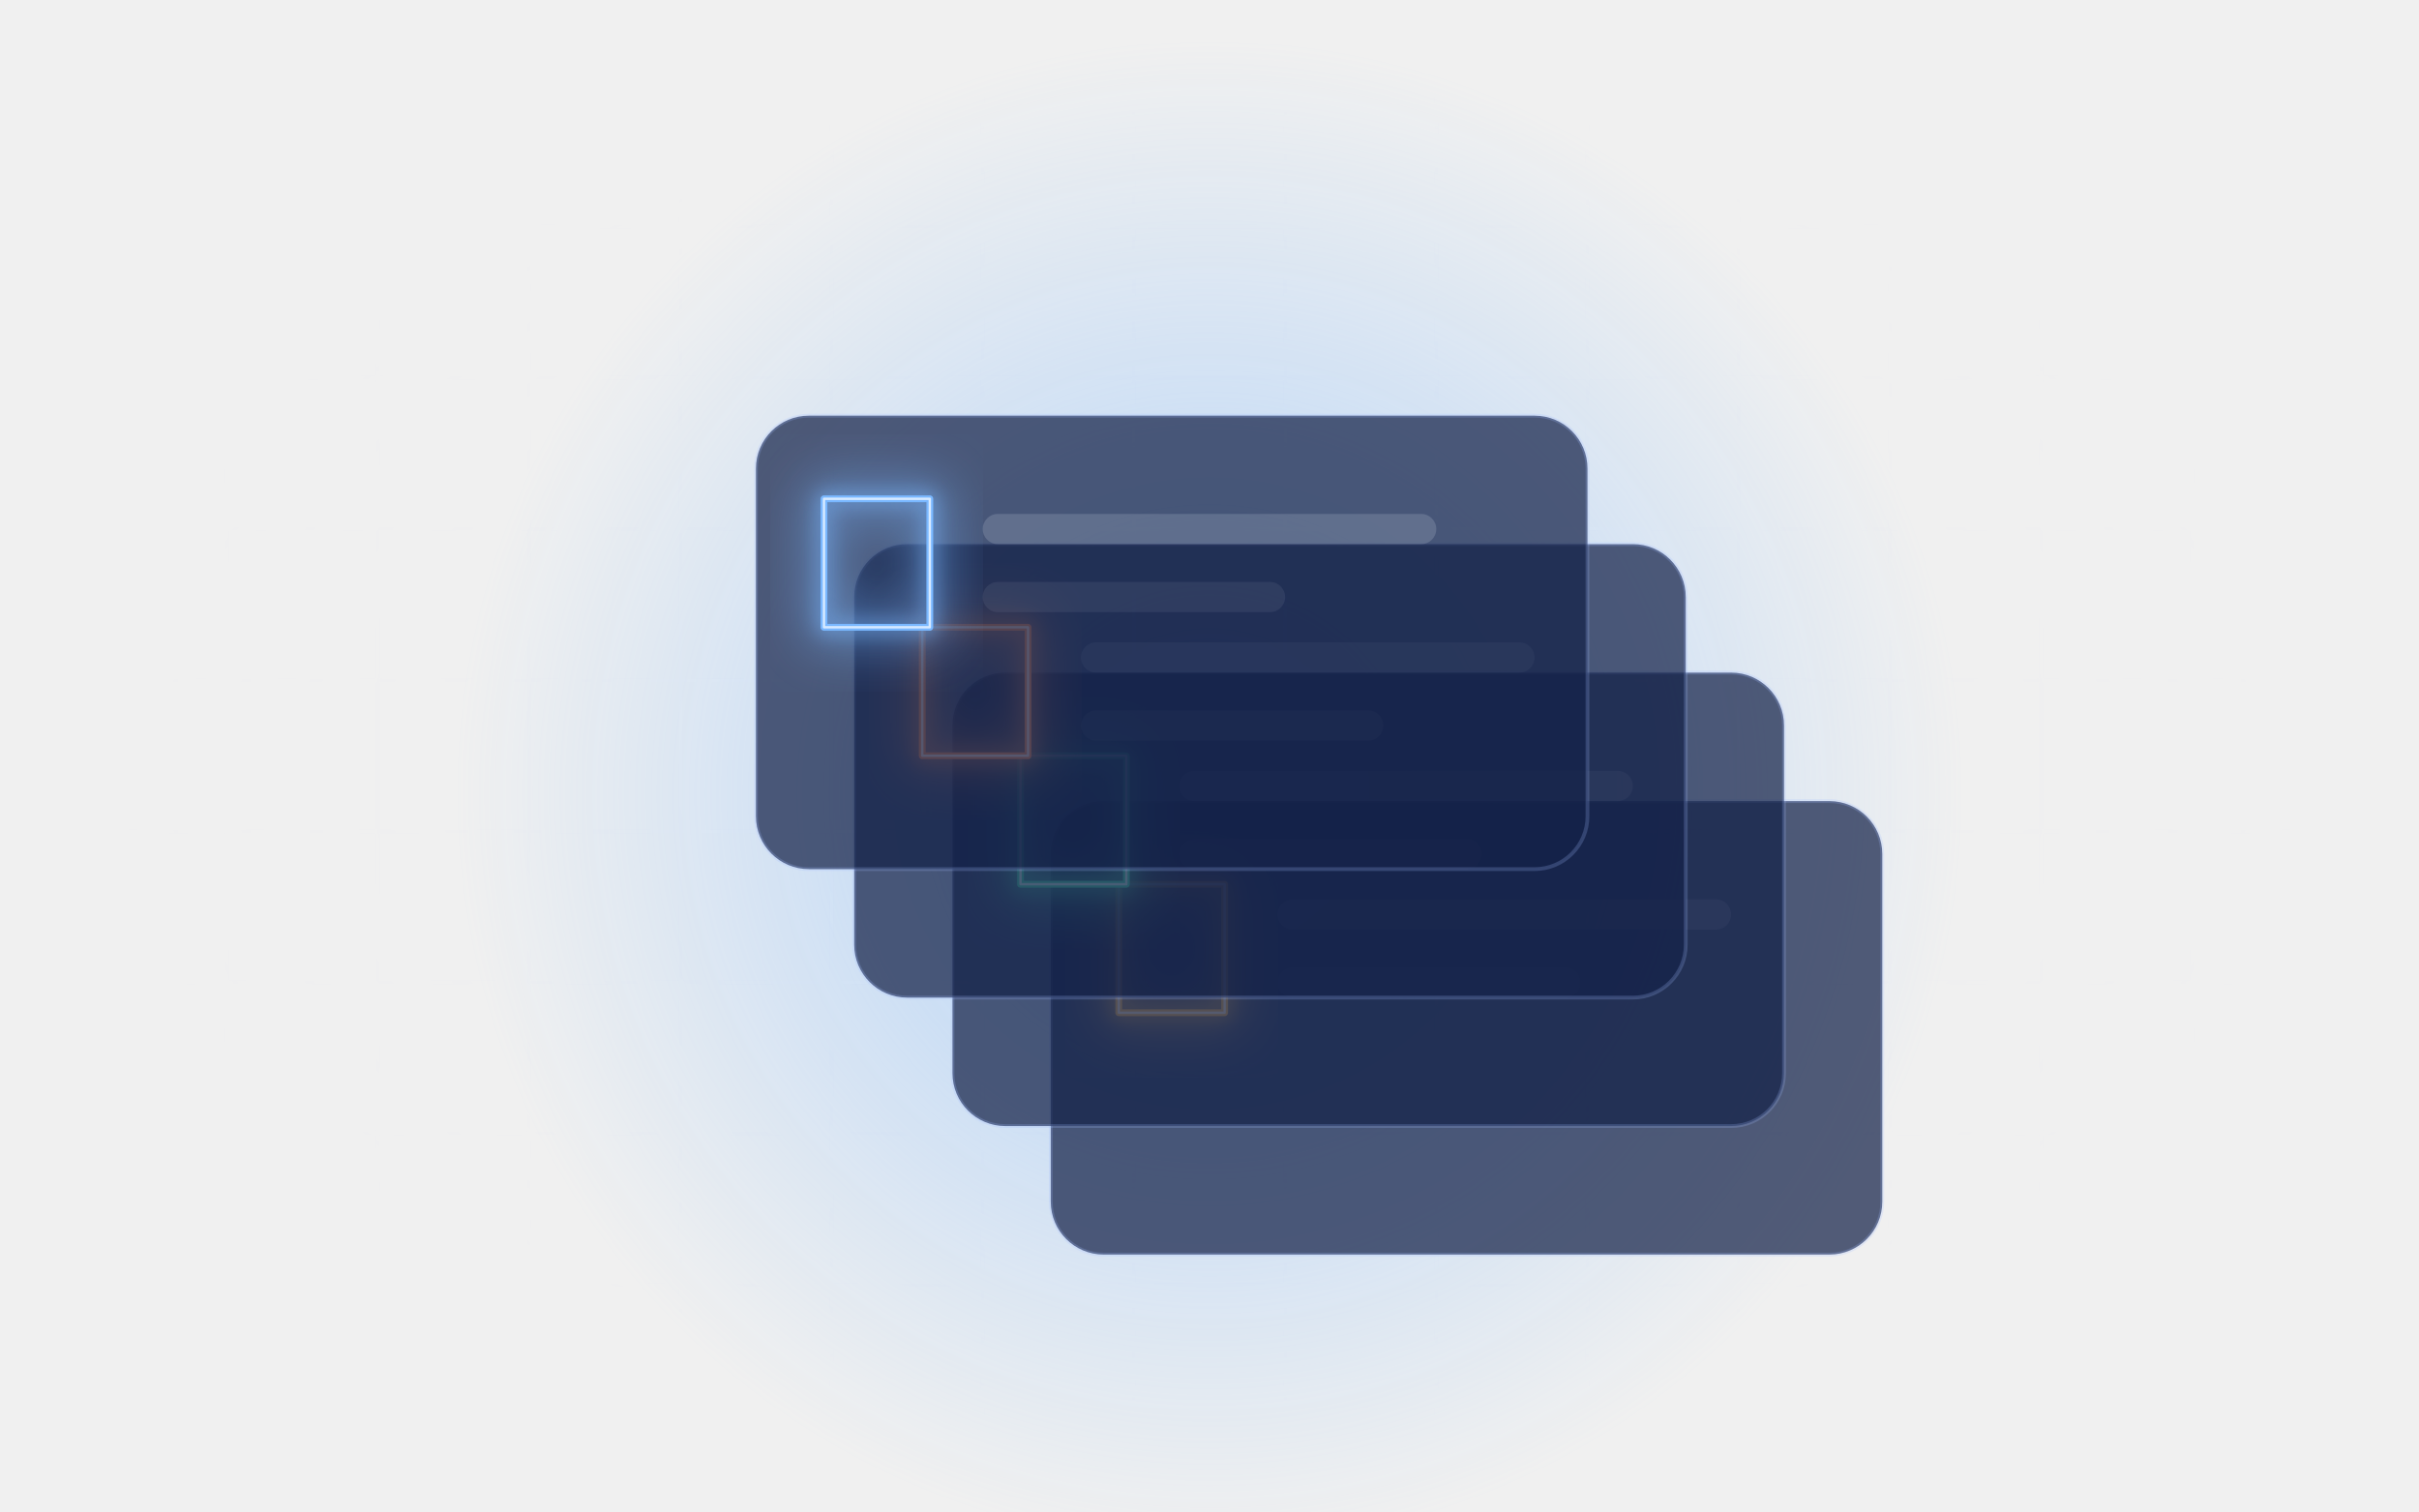
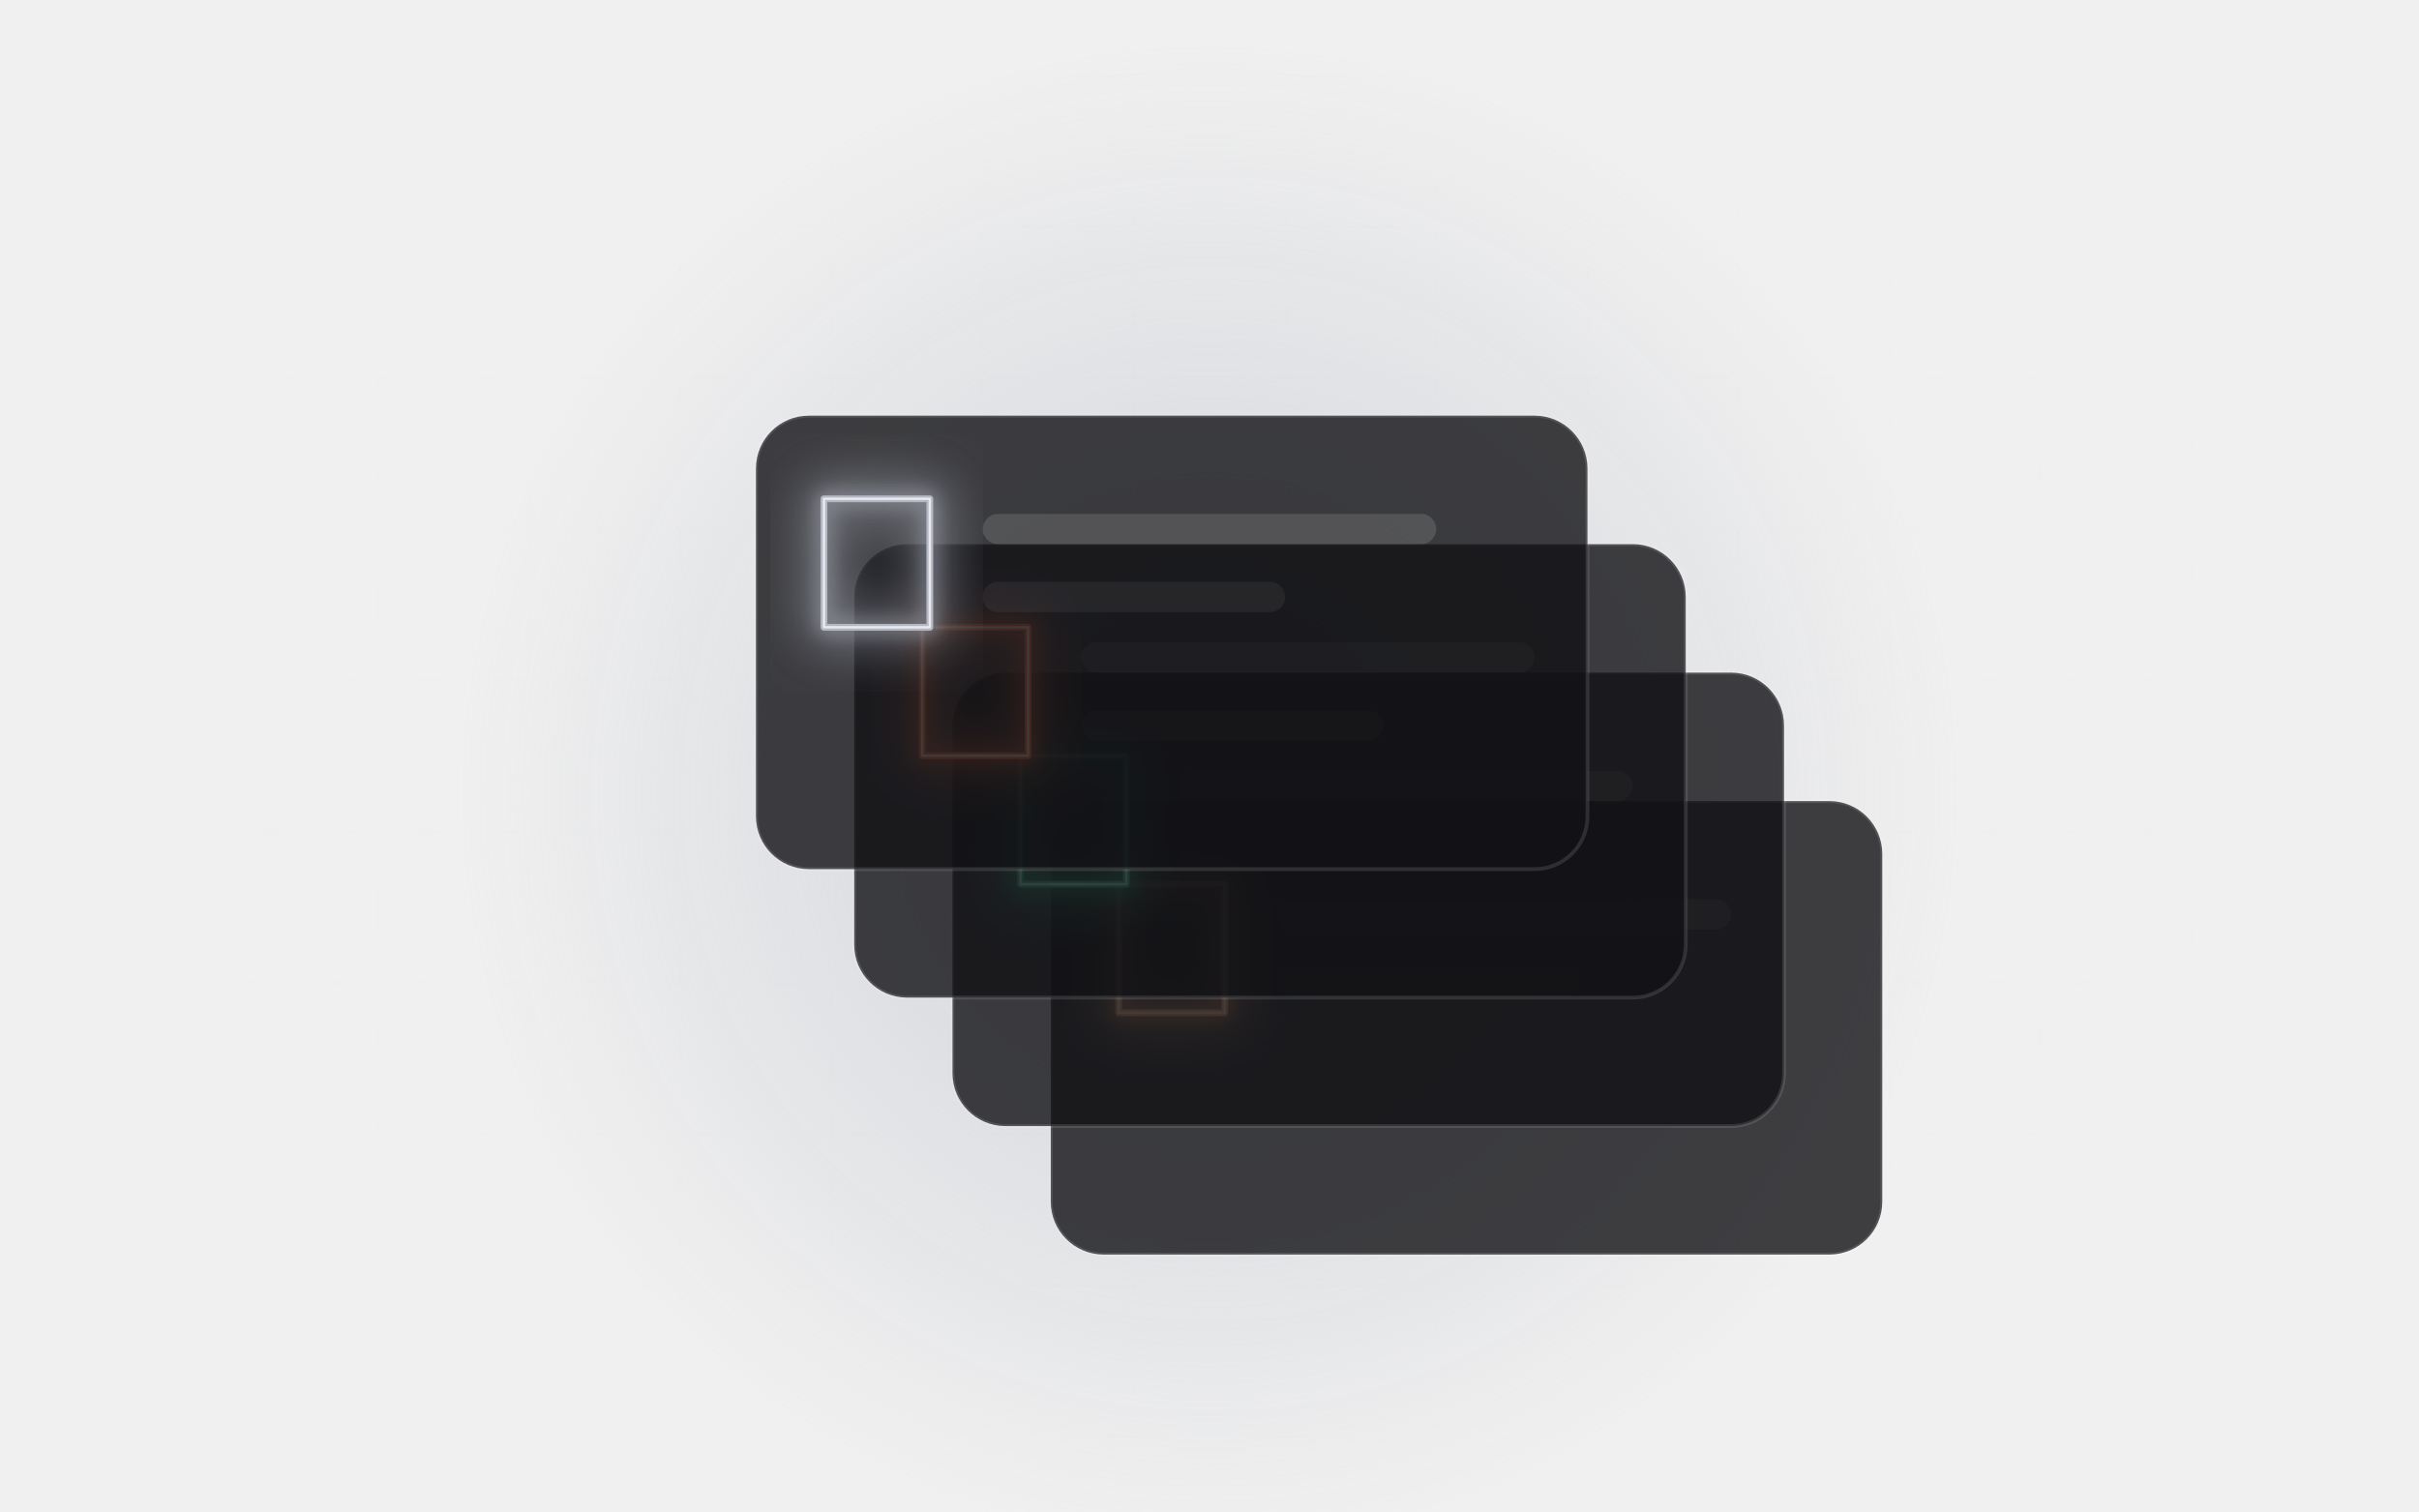
<svg xmlns="http://www.w3.org/2000/svg" viewBox="0 0 640 400" width="640" height="400" role="img" aria-labelledby="l17t">
  <defs>
    <linearGradient id="l17g" x1="0" y1="0" x2="1" y2="0">
-       <stop offset="0" stop-color="#7AB8FF" />
-       <stop offset=".55" stop-color="#4C8DFF" />
-       <stop offset="1" stop-color="#FF9B66" />
+       <stop offset="0" stop-color="#B4B8C4" />
+       <stop offset=".55" stop-color="#8D8D98" />
+       <stop offset="1" stop-color="#FF7A45" />
    </linearGradient>
    <linearGradient id="l17fade" x1="0" y1="0" x2="1" y2="0">
-       <stop offset="0" stop-color="#7AB8FF" stop-opacity="0" />
-       <stop offset="1" stop-color="#7AB8FF" stop-opacity=".9" />
+       <stop offset="0" stop-color="#B4B8C4" stop-opacity="0" />
+       <stop offset="1" stop-color="#B4B8C4" stop-opacity=".9" />
    </linearGradient>
    <linearGradient id="l17fadeC" x1="0" y1="0" x2="1" y2="0">
-       <stop offset="0" stop-color="#FF9B66" stop-opacity="0" />
-       <stop offset="1" stop-color="#FF9B66" stop-opacity=".95" />
+       <stop offset="0" stop-color="#FF7A45" stop-opacity="0" />
+       <stop offset="1" stop-color="#FF7A45" stop-opacity=".95" />
    </linearGradient>
    <radialGradient id="l17r">
-       <stop offset="0" stop-color="#7AB8FF" stop-opacity="0.55" />
-       <stop offset="1" stop-color="#7AB8FF" stop-opacity="0" />
+       <stop offset="0" stop-color="#B4B8C4" stop-opacity="0.55" />
+       <stop offset="1" stop-color="#B4B8C4" stop-opacity="0" />
    </radialGradient>
    <radialGradient id="l17rc">
-       <stop offset="0" stop-color="#FF9B66" stop-opacity="0.5" />
-       <stop offset="1" stop-color="#FF9B66" stop-opacity="0" />
+       <stop offset="0" stop-color="#FF7A45" stop-opacity="0.5" />
+       <stop offset="1" stop-color="#FF7A45" stop-opacity="0" />
    </radialGradient>
    <filter id="l17b" x="-50%" y="-50%" width="200%" height="200%">
      <feGaussianBlur stdDeviation="7" />
    </filter>
    <filter id="l17b2" x="-50%" y="-50%" width="200%" height="200%">
      <feGaussianBlur stdDeviation="2.4" />
    </filter>
  </defs>
  <defs>
    <radialGradient id="l17m" cx="0.5" cy="0.5" r="0.469" gradientUnits="objectBoundingBox">
      <stop offset="0" stop-color="#fff" />
      <stop offset="1" stop-color="#000" />
    </radialGradient>
    <mask id="l17mk">
      <rect width="640" height="400" fill="url(#l17m)" />
    </mask>
  </defs>
-   <path d="M20 0V400M60 0V400M100 0V400M140 0V400M180 0V400M220 0V400M260 0V400M300 0V400M340 0V400M380 0V400M420 0V400M460 0V400M500 0V400M540 0V400M580 0V400M620 0V400M0 20H640M0 60H640M0 100H640M0 140H640M0 180H640M0 220H640M0 260H640M0 300H640M0 340H640M0 380H640" stroke="rgba(234,241,255,.07)" stroke-width="1" mask="url(#l17mk)" />
+   <path d="M20 0V400M60 0V400M100 0V400M140 0V400M180 0V400M220 0V400M260 0V400M300 0V400M340 0V400M380 0V400M420 0V400M460 0V400M500 0V400M540 0V400M580 0V400M620 0V400M0 20H640M0 60H640M0 100H640M0 140H640M0 180H640M0 220H640M0 260H640M0 300H640M0 340H640M0 380H640" stroke="rgba(237,237,240,.06)" stroke-width="1" mask="url(#l17mk)" />
  <circle cx="320" cy="210" r="200" fill="url(#l17r)" />
-   <rect x="278" y="212" width="220" height="120" rx="14" fill="rgba(20,34,72,.72)" stroke="rgba(160,190,255,.22)" />
+   <rect x="278" y="212" width="220" height="120" rx="14" fill="rgba(18,18,22,.8)" stroke="rgba(255,255,255,.12)" />
  <g opacity="1">
-     <path d="M296 234h28v34h-28Z" fill="none" stroke="#FFC86B" stroke-width="9" stroke-linecap="round" stroke-linejoin="round" opacity="0.5" filter="url(#l17b)" />
-     <path d="M296 234h28v34h-28Z" fill="none" stroke="#FFC86B" stroke-width="3.6" stroke-linecap="round" stroke-linejoin="round" opacity="0.55" filter="url(#l17b2)" />
-     <path d="M296 234h28v34h-28Z" fill="none" stroke="#FFC86B" stroke-width="1.8" stroke-linecap="round" stroke-linejoin="round" />
+     <path d="M296 234h28v34h-28Z" fill="none" stroke="#FFB27A" stroke-width="9" stroke-linecap="round" stroke-linejoin="round" opacity="0.5" filter="url(#l17b)" />
+     <path d="M296 234h28v34h-28Z" fill="none" stroke="#FFB27A" stroke-width="3.6" stroke-linecap="round" stroke-linejoin="round" opacity="0.55" filter="url(#l17b2)" />
+     <path d="M296 234h28v34h-28Z" fill="none" stroke="#FFB27A" stroke-width="1.8" stroke-linecap="round" stroke-linejoin="round" />
    <path d="M296 234h28v34h-28Z" fill="none" stroke="#FFFFFF" stroke-width="0.63" stroke-linecap="round" stroke-linejoin="round" opacity=".7" />
  </g>
-   <rect x="338" y="238" width="120" height="8" rx="4" fill="rgba(234,241,255,.16)" />
-   <rect x="338" y="256" width="80" height="8" rx="4" fill="rgba(234,241,255,.07)" />
-   <rect x="252" y="178" width="220" height="120" rx="14" fill="rgba(20,34,72,.72)" stroke="rgba(160,190,255,.22)" />
+   <rect x="338" y="238" width="120" height="8" rx="4" fill="rgba(237,237,240,.14)" />
+   <rect x="338" y="256" width="80" height="8" rx="4" fill="rgba(237,237,240,.06)" />
+   <rect x="252" y="178" width="220" height="120" rx="14" fill="rgba(18,18,22,.8)" stroke="rgba(255,255,255,.12)" />
  <g opacity="1">
-     <path d="M270 200h28v34h-28Z" fill="none" stroke="#5BE6B8" stroke-width="9" stroke-linecap="round" stroke-linejoin="round" opacity="0.5" filter="url(#l17b)" />
-     <path d="M270 200h28v34h-28Z" fill="none" stroke="#5BE6B8" stroke-width="3.6" stroke-linecap="round" stroke-linejoin="round" opacity="0.55" filter="url(#l17b2)" />
-     <path d="M270 200h28v34h-28Z" fill="none" stroke="#5BE6B8" stroke-width="1.8" stroke-linecap="round" stroke-linejoin="round" />
+     <path d="M270 200h28v34h-28Z" fill="none" stroke="#3ECF8E" stroke-width="9" stroke-linecap="round" stroke-linejoin="round" opacity="0.5" filter="url(#l17b)" />
+     <path d="M270 200h28v34h-28Z" fill="none" stroke="#3ECF8E" stroke-width="3.6" stroke-linecap="round" stroke-linejoin="round" opacity="0.55" filter="url(#l17b2)" />
+     <path d="M270 200h28v34h-28Z" fill="none" stroke="#3ECF8E" stroke-width="1.8" stroke-linecap="round" stroke-linejoin="round" />
    <path d="M270 200h28v34h-28Z" fill="none" stroke="#FFFFFF" stroke-width="0.63" stroke-linecap="round" stroke-linejoin="round" opacity=".7" />
  </g>
-   <rect x="312" y="204" width="120" height="8" rx="4" fill="rgba(234,241,255,.16)" />
-   <rect x="312" y="222" width="80" height="8" rx="4" fill="rgba(234,241,255,.07)" />
-   <rect x="226" y="144" width="220" height="120" rx="14" fill="rgba(20,34,72,.72)" stroke="rgba(160,190,255,.22)" />
+   <rect x="312" y="204" width="120" height="8" rx="4" fill="rgba(237,237,240,.14)" />
+   <rect x="312" y="222" width="80" height="8" rx="4" fill="rgba(237,237,240,.06)" />
+   <rect x="226" y="144" width="220" height="120" rx="14" fill="rgba(18,18,22,.8)" stroke="rgba(255,255,255,.12)" />
  <g opacity="1">
-     <path d="M244 166h28v34h-28Z" fill="none" stroke="#FF9B66" stroke-width="9" stroke-linecap="round" stroke-linejoin="round" opacity="0.5" filter="url(#l17b)" />
-     <path d="M244 166h28v34h-28Z" fill="none" stroke="#FF9B66" stroke-width="3.6" stroke-linecap="round" stroke-linejoin="round" opacity="0.55" filter="url(#l17b2)" />
-     <path d="M244 166h28v34h-28Z" fill="none" stroke="#FF9B66" stroke-width="1.8" stroke-linecap="round" stroke-linejoin="round" />
+     <path d="M244 166h28v34h-28Z" fill="none" stroke="#FF7A45" stroke-width="9" stroke-linecap="round" stroke-linejoin="round" opacity="0.5" filter="url(#l17b)" />
+     <path d="M244 166h28v34h-28Z" fill="none" stroke="#FF7A45" stroke-width="3.6" stroke-linecap="round" stroke-linejoin="round" opacity="0.55" filter="url(#l17b2)" />
+     <path d="M244 166h28v34h-28Z" fill="none" stroke="#FF7A45" stroke-width="1.8" stroke-linecap="round" stroke-linejoin="round" />
    <path d="M244 166h28v34h-28Z" fill="none" stroke="#FFFFFF" stroke-width="0.63" stroke-linecap="round" stroke-linejoin="round" opacity=".7" />
  </g>
-   <rect x="286" y="170" width="120" height="8" rx="4" fill="rgba(234,241,255,.16)" />
-   <rect x="286" y="188" width="80" height="8" rx="4" fill="rgba(234,241,255,.07)" />
-   <rect x="200" y="110" width="220" height="120" rx="14" fill="rgba(20,34,72,.72)" stroke="rgba(160,190,255,.22)" />
+   <rect x="286" y="170" width="120" height="8" rx="4" fill="rgba(237,237,240,.14)" />
+   <rect x="286" y="188" width="80" height="8" rx="4" fill="rgba(237,237,240,.06)" />
+   <rect x="200" y="110" width="220" height="120" rx="14" fill="rgba(18,18,22,.8)" stroke="rgba(255,255,255,.12)" />
  <g opacity="1">
-     <path d="M218 132h28v34h-28Z" fill="none" stroke="#7AB8FF" stroke-width="9" stroke-linecap="round" stroke-linejoin="round" opacity="0.5" filter="url(#l17b)" />
-     <path d="M218 132h28v34h-28Z" fill="none" stroke="#7AB8FF" stroke-width="3.6" stroke-linecap="round" stroke-linejoin="round" opacity="0.55" filter="url(#l17b2)" />
-     <path d="M218 132h28v34h-28Z" fill="none" stroke="#7AB8FF" stroke-width="1.8" stroke-linecap="round" stroke-linejoin="round" />
+     <path d="M218 132h28v34h-28Z" fill="none" stroke="#B4B8C4" stroke-width="9" stroke-linecap="round" stroke-linejoin="round" opacity="0.5" filter="url(#l17b)" />
+     <path d="M218 132h28v34h-28Z" fill="none" stroke="#B4B8C4" stroke-width="3.6" stroke-linecap="round" stroke-linejoin="round" opacity="0.55" filter="url(#l17b2)" />
+     <path d="M218 132h28v34h-28Z" fill="none" stroke="#B4B8C4" stroke-width="1.8" stroke-linecap="round" stroke-linejoin="round" />
    <path d="M218 132h28v34h-28Z" fill="none" stroke="#FFFFFF" stroke-width="0.63" stroke-linecap="round" stroke-linejoin="round" opacity=".7" />
  </g>
-   <rect x="260" y="136" width="120" height="8" rx="4" fill="rgba(234,241,255,.16)" />
-   <rect x="260" y="154" width="80" height="8" rx="4" fill="rgba(234,241,255,.07)" />
+   <rect x="260" y="136" width="120" height="8" rx="4" fill="rgba(237,237,240,.14)" />
+   <rect x="260" y="154" width="80" height="8" rx="4" fill="rgba(237,237,240,.06)" />
</svg>
